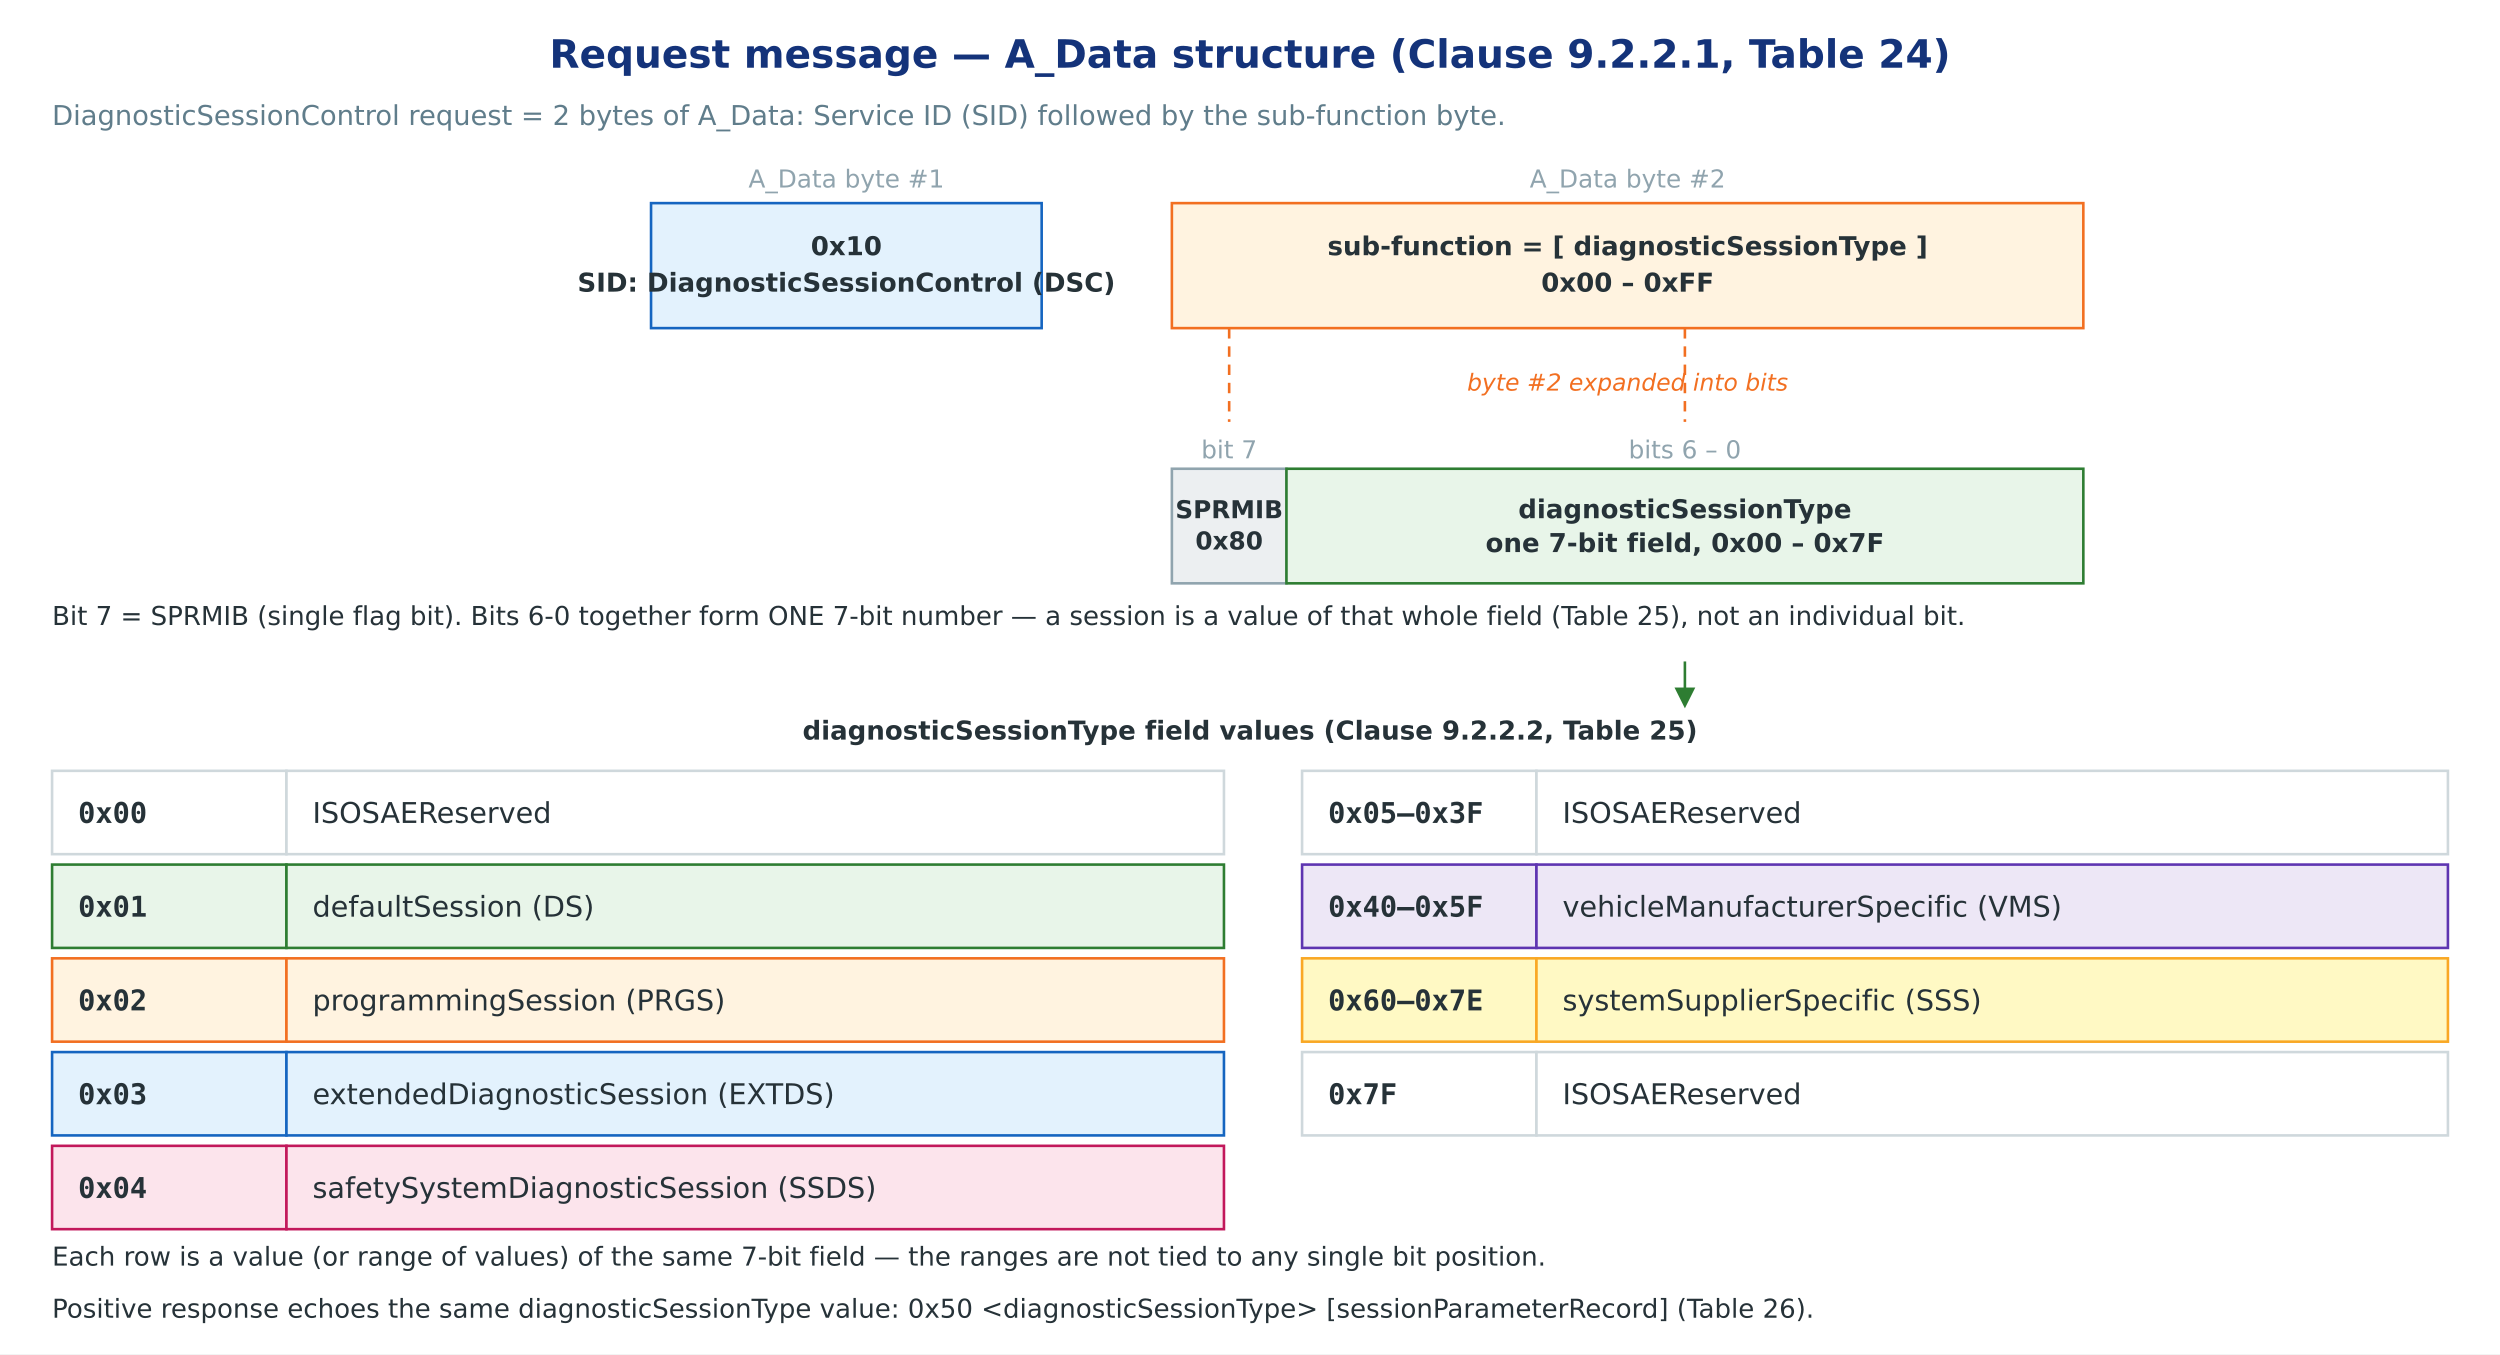
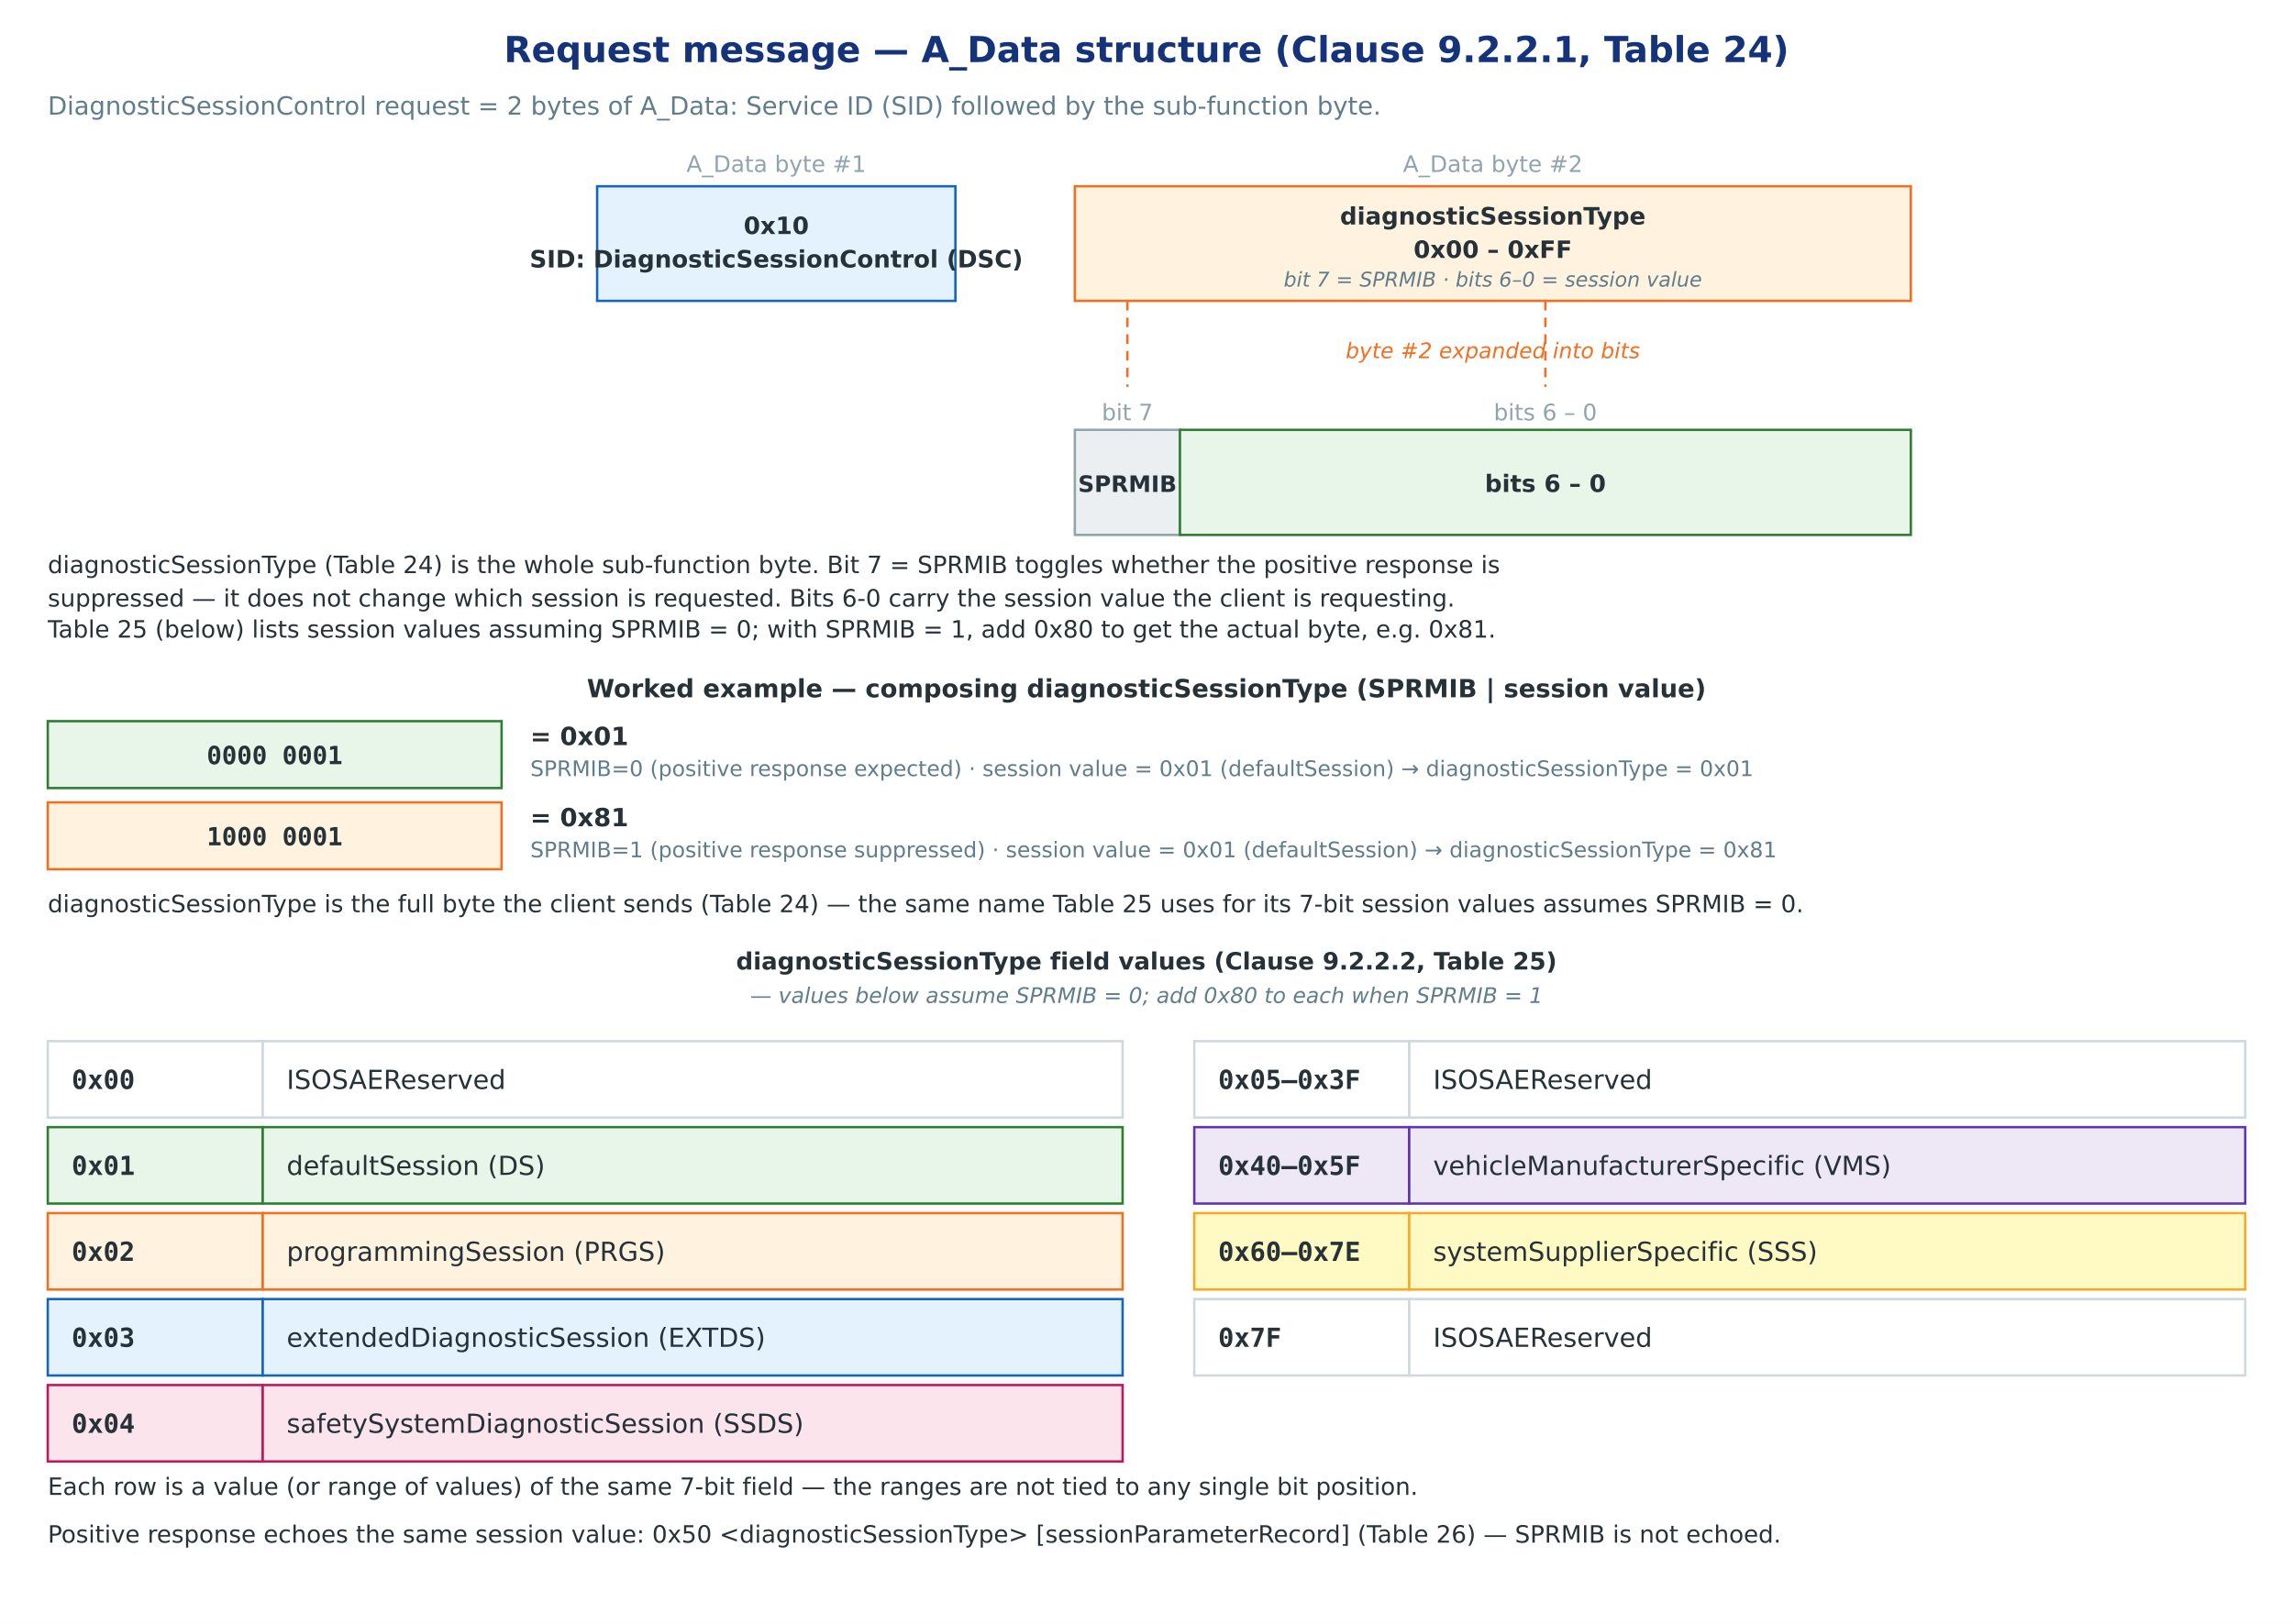
- <svg xmlns="http://www.w3.org/2000/svg" viewBox="0 0 960 520" font-family="DejaVu Sans, Verdana, sans-serif">
-   <rect x="0" y="0" width="960" height="520" fill="#ffffff" />
+ <svg xmlns="http://www.w3.org/2000/svg" viewBox="0 0 960 680" font-family="DejaVu Sans, Verdana, sans-serif">
+   <rect x="0" y="0" width="960" height="680" fill="#ffffff" />
  <text x="480" y="26" text-anchor="middle" font-size="15" font-weight="bold" fill="#14337a">Request message — A_Data structure (Clause 9.2.2.1, Table 24)</text>
  <text x="20" y="48" font-size="10.5" fill="#607d8b">DiagnosticSessionControl request = 2 bytes of A_Data: Service ID (SID) followed by the sub-function byte.</text>
  <text x="325" y="72" text-anchor="middle" font-size="9.5" fill="#90a4ae">A_Data byte #1</text>
  <text x="625" y="72" text-anchor="middle" font-size="9.5" fill="#90a4ae">A_Data byte #2</text>
  <rect x="250" y="78" width="150" height="48" fill="#e3f2fd" stroke="#1565c0" />
  <text x="325" y="98" text-anchor="middle" font-size="10" font-weight="bold" fill="#263238">0x10</text>
  <text x="325" y="112" text-anchor="middle" font-size="10" font-weight="bold" fill="#263238">SID: DiagnosticSessionControl (DSC)</text>
  <rect x="450" y="78" width="350" height="48" fill="#fff3e0" stroke="#f26f21" />
-   <text x="625" y="98" text-anchor="middle" font-size="10" font-weight="bold" fill="#263238">sub-function = [ diagnosticSessionType ]</text>
-   <text x="625" y="112" text-anchor="middle" font-size="10" font-weight="bold" fill="#263238">0x00 – 0xFF</text>
+   <text x="625" y="94" text-anchor="middle" font-size="10" font-weight="bold" fill="#263238">diagnosticSessionType</text>
+   <text x="625" y="108" text-anchor="middle" font-size="10" font-weight="bold" fill="#263238">0x00 – 0xFF</text>
+   <text x="625" y="120" text-anchor="middle" font-size="8.5" font-style="italic" fill="#607d8b">bit 7 = SPRMIB · bits 6–0 = session value</text>
  <line x1="472" y1="126" x2="472" y2="162" stroke="#f26f21" stroke-dasharray="4,3" />
  <line x1="647" y1="126" x2="647" y2="162" stroke="#f26f21" stroke-dasharray="4,3" />
  <text x="625" y="150" text-anchor="middle" font-size="9" font-style="italic" fill="#f26f21">byte #2 expanded into bits</text>
  <text x="472" y="176" text-anchor="middle" font-size="9.5" fill="#90a4ae">bit 7</text>
  <text x="647" y="176" text-anchor="middle" font-size="9.5" fill="#90a4ae">bits 6 – 0</text>
  <rect x="450" y="180" width="44" height="44" fill="#eceff1" stroke="#90a4ae" />
-   <text x="472" y="199" text-anchor="middle" font-size="9.5" font-weight="bold" fill="#263238">SPRMIB</text>
-   <text x="472" y="211" text-anchor="middle" font-size="9.5" font-weight="bold" fill="#263238">0x80</text>
+   <text x="472" y="206" text-anchor="middle" font-size="9.5" font-weight="bold" fill="#263238">SPRMIB</text>
  <rect x="494" y="180" width="306" height="44" fill="#e8f5e9" stroke="#2e7d32" />
-   <text x="647" y="199" text-anchor="middle" font-size="10" font-weight="bold" fill="#263238">diagnosticSessionType</text>
-   <text x="647" y="212" text-anchor="middle" font-size="10" font-weight="bold" fill="#263238">one 7-bit field, 0x00 – 0x7F</text>
-   <text x="20" y="240" font-size="10" fill="#263238">Bit 7 = SPRMIB (single flag bit). Bits 6-0 together form ONE 7-bit number — a session is a value of that whole field (Table 25), not an individual bit.</text>
-   <line x1="647" y1="254" x2="647" y2="268" stroke="#2e7d32" marker-end="url(#arrow)" />
-   <defs>
-     <marker id="arrow" markerWidth="8" markerHeight="8" refX="4" refY="4" orient="auto">
-       <path d="M0,0 L8,4 L0,8 Z" fill="#2e7d32" />
-     </marker>
-   </defs>
-   <text x="480" y="284" text-anchor="middle" font-size="10" font-weight="bold" fill="#263238">diagnosticSessionType field values (Clause 9.2.2.2, Table 25)</text>
-   <rect x="20" y="296" width="90" height="32" fill="#ffffff" stroke="#cfd8dc" />
-   <text x="30" y="316" font-size="11" font-weight="bold" font-family="DejaVu Sans Mono, monospace" fill="#263238">0x00</text>
-   <rect x="110" y="296" width="360" height="32" fill="#ffffff" stroke="#cfd8dc" />
-   <text x="120" y="316" font-size="11" fill="#263238">ISOSAEReserved</text>
-   <rect x="20" y="332" width="90" height="32" fill="#e8f5e9" stroke="#2e7d32" />
-   <text x="30" y="352" font-size="11" font-weight="bold" font-family="DejaVu Sans Mono, monospace" fill="#263238">0x01</text>
-   <rect x="110" y="332" width="360" height="32" fill="#e8f5e9" stroke="#2e7d32" />
-   <text x="120" y="352" font-size="11" fill="#263238">defaultSession (DS)</text>
-   <rect x="20" y="368" width="90" height="32" fill="#fff3e0" stroke="#f26f21" />
-   <text x="30" y="388" font-size="11" font-weight="bold" font-family="DejaVu Sans Mono, monospace" fill="#263238">0x02</text>
-   <rect x="110" y="368" width="360" height="32" fill="#fff3e0" stroke="#f26f21" />
-   <text x="120" y="388" font-size="11" fill="#263238">programmingSession (PRGS)</text>
-   <rect x="20" y="404" width="90" height="32" fill="#e3f2fd" stroke="#1565c0" />
-   <text x="30" y="424" font-size="11" font-weight="bold" font-family="DejaVu Sans Mono, monospace" fill="#263238">0x03</text>
-   <rect x="110" y="404" width="360" height="32" fill="#e3f2fd" stroke="#1565c0" />
-   <text x="120" y="424" font-size="11" fill="#263238">extendedDiagnosticSession (EXTDS)</text>
-   <rect x="20" y="440" width="90" height="32" fill="#fce4ec" stroke="#c2185b" />
-   <text x="30" y="460" font-size="11" font-weight="bold" font-family="DejaVu Sans Mono, monospace" fill="#263238">0x04</text>
-   <rect x="110" y="440" width="360" height="32" fill="#fce4ec" stroke="#c2185b" />
-   <text x="120" y="460" font-size="11" fill="#263238">safetySystemDiagnosticSession (SSDS)</text>
-   <rect x="500" y="296" width="90" height="32" fill="#ffffff" stroke="#cfd8dc" />
-   <text x="510" y="316" font-size="11" font-weight="bold" font-family="DejaVu Sans Mono, monospace" fill="#263238">0x05–0x3F</text>
-   <rect x="590" y="296" width="350" height="32" fill="#ffffff" stroke="#cfd8dc" />
-   <text x="600" y="316" font-size="11" fill="#263238">ISOSAEReserved</text>
-   <rect x="500" y="332" width="90" height="32" fill="#ede7f6" stroke="#5e35b1" />
-   <text x="510" y="352" font-size="11" font-weight="bold" font-family="DejaVu Sans Mono, monospace" fill="#263238">0x40–0x5F</text>
-   <rect x="590" y="332" width="350" height="32" fill="#ede7f6" stroke="#5e35b1" />
-   <text x="600" y="352" font-size="11" fill="#263238">vehicleManufacturerSpecific (VMS)</text>
-   <rect x="500" y="368" width="90" height="32" fill="#fff9c4" stroke="#f9a825" />
-   <text x="510" y="388" font-size="11" font-weight="bold" font-family="DejaVu Sans Mono, monospace" fill="#263238">0x60–0x7E</text>
-   <rect x="590" y="368" width="350" height="32" fill="#fff9c4" stroke="#f9a825" />
-   <text x="600" y="388" font-size="11" fill="#263238">systemSupplierSpecific (SSS)</text>
-   <rect x="500" y="404" width="90" height="32" fill="#ffffff" stroke="#cfd8dc" />
-   <text x="510" y="424" font-size="11" font-weight="bold" font-family="DejaVu Sans Mono, monospace" fill="#263238">0x7F</text>
-   <rect x="590" y="404" width="350" height="32" fill="#ffffff" stroke="#cfd8dc" />
-   <text x="600" y="424" font-size="11" fill="#263238">ISOSAEReserved</text>
-   <text x="20" y="486" font-size="10" fill="#263238">Each row is a value (or range of values) of the same 7-bit field — the ranges are not tied to any single bit position.</text>
-   <text x="20" y="506" font-size="10" fill="#263238">Positive response echoes the same diagnosticSessionType value: 0x50 &lt;diagnosticSessionType&gt; [sessionParameterRecord] (Table 26).</text>
+   <text x="647" y="206" text-anchor="middle" font-size="10" font-weight="bold" fill="#263238">bits 6 – 0</text>
+   <text x="20" y="240" font-size="10" fill="#263238">diagnosticSessionType (Table 24) is the whole sub-function byte. Bit 7 = SPRMIB toggles whether the positive response is</text>
+   <text x="20" y="254" font-size="10" fill="#263238">suppressed — it does not change which session is requested. Bits 6-0 carry the session value the client is requesting.</text>
+   <text x="20" y="267" font-size="10" fill="#263238">Table 25 (below) lists session values assuming SPRMIB = 0; with SPRMIB = 1, add 0x80 to get the actual byte, e.g. 0x81.</text>
+   <text x="480" y="292" text-anchor="middle" font-size="10.5" font-weight="bold" fill="#263238">Worked example — composing diagnosticSessionType (SPRMIB | session value)</text>
+   <rect x="20" y="302" width="190" height="28" fill="#e8f5e9" stroke="#2e7d32" />
+   <text x="115" y="320" text-anchor="middle" font-size="10.5" font-weight="bold" font-family="DejaVu Sans Mono, Consolas, monospace" fill="#263238">0000 0001</text>
+   <text x="222" y="312" font-size="10.5" font-weight="bold" fill="#263238">= 0x01</text>
+   <text x="222" y="325" font-size="9" fill="#607d8b">SPRMIB=0 (positive response expected) · session value = 0x01 (defaultSession) → diagnosticSessionType = 0x01</text>
+   <rect x="20" y="336" width="190" height="28" fill="#fff3e0" stroke="#f26f21" />
+   <text x="115" y="354" text-anchor="middle" font-size="10.5" font-weight="bold" font-family="DejaVu Sans Mono, Consolas, monospace" fill="#263238">1000 0001</text>
+   <text x="222" y="346" font-size="10.5" font-weight="bold" fill="#263238">= 0x81</text>
+   <text x="222" y="359" font-size="9" fill="#607d8b">SPRMIB=1 (positive response suppressed) · session value = 0x01 (defaultSession) → diagnosticSessionType = 0x81</text>
+   <text x="20" y="382" font-size="10" fill="#263238">diagnosticSessionType is the full byte the client sends (Table 24) — the same name Table 25 uses for its 7-bit session values assumes SPRMIB = 0.</text>
+   <text x="480" y="406" text-anchor="middle" font-size="10" font-weight="bold" fill="#263238">diagnosticSessionType field values (Clause 9.2.2.2, Table 25)</text>
+   <text x="480" y="420" text-anchor="middle" font-size="9" font-style="italic" fill="#607d8b">— values below assume SPRMIB = 0; add 0x80 to each when SPRMIB = 1</text>
+   <rect x="20" y="436" width="90" height="32" fill="#ffffff" stroke="#cfd8dc" />
+   <text x="30" y="456" font-size="11" font-weight="bold" font-family="DejaVu Sans Mono, monospace" fill="#263238">0x00</text>
+   <rect x="110" y="436" width="360" height="32" fill="#ffffff" stroke="#cfd8dc" />
+   <text x="120" y="456" font-size="11" fill="#263238">ISOSAEReserved</text>
+   <rect x="20" y="472" width="90" height="32" fill="#e8f5e9" stroke="#2e7d32" />
+   <text x="30" y="492" font-size="11" font-weight="bold" font-family="DejaVu Sans Mono, monospace" fill="#263238">0x01</text>
+   <rect x="110" y="472" width="360" height="32" fill="#e8f5e9" stroke="#2e7d32" />
+   <text x="120" y="492" font-size="11" fill="#263238">defaultSession (DS)</text>
+   <rect x="20" y="508" width="90" height="32" fill="#fff3e0" stroke="#f26f21" />
+   <text x="30" y="528" font-size="11" font-weight="bold" font-family="DejaVu Sans Mono, monospace" fill="#263238">0x02</text>
+   <rect x="110" y="508" width="360" height="32" fill="#fff3e0" stroke="#f26f21" />
+   <text x="120" y="528" font-size="11" fill="#263238">programmingSession (PRGS)</text>
+   <rect x="20" y="544" width="90" height="32" fill="#e3f2fd" stroke="#1565c0" />
+   <text x="30" y="564" font-size="11" font-weight="bold" font-family="DejaVu Sans Mono, monospace" fill="#263238">0x03</text>
+   <rect x="110" y="544" width="360" height="32" fill="#e3f2fd" stroke="#1565c0" />
+   <text x="120" y="564" font-size="11" fill="#263238">extendedDiagnosticSession (EXTDS)</text>
+   <rect x="20" y="580" width="90" height="32" fill="#fce4ec" stroke="#c2185b" />
+   <text x="30" y="600" font-size="11" font-weight="bold" font-family="DejaVu Sans Mono, monospace" fill="#263238">0x04</text>
+   <rect x="110" y="580" width="360" height="32" fill="#fce4ec" stroke="#c2185b" />
+   <text x="120" y="600" font-size="11" fill="#263238">safetySystemDiagnosticSession (SSDS)</text>
+   <rect x="500" y="436" width="90" height="32" fill="#ffffff" stroke="#cfd8dc" />
+   <text x="510" y="456" font-size="11" font-weight="bold" font-family="DejaVu Sans Mono, monospace" fill="#263238">0x05–0x3F</text>
+   <rect x="590" y="436" width="350" height="32" fill="#ffffff" stroke="#cfd8dc" />
+   <text x="600" y="456" font-size="11" fill="#263238">ISOSAEReserved</text>
+   <rect x="500" y="472" width="90" height="32" fill="#ede7f6" stroke="#5e35b1" />
+   <text x="510" y="492" font-size="11" font-weight="bold" font-family="DejaVu Sans Mono, monospace" fill="#263238">0x40–0x5F</text>
+   <rect x="590" y="472" width="350" height="32" fill="#ede7f6" stroke="#5e35b1" />
+   <text x="600" y="492" font-size="11" fill="#263238">vehicleManufacturerSpecific (VMS)</text>
+   <rect x="500" y="508" width="90" height="32" fill="#fff9c4" stroke="#f9a825" />
+   <text x="510" y="528" font-size="11" font-weight="bold" font-family="DejaVu Sans Mono, monospace" fill="#263238">0x60–0x7E</text>
+   <rect x="590" y="508" width="350" height="32" fill="#fff9c4" stroke="#f9a825" />
+   <text x="600" y="528" font-size="11" fill="#263238">systemSupplierSpecific (SSS)</text>
+   <rect x="500" y="544" width="90" height="32" fill="#ffffff" stroke="#cfd8dc" />
+   <text x="510" y="564" font-size="11" font-weight="bold" font-family="DejaVu Sans Mono, monospace" fill="#263238">0x7F</text>
+   <rect x="590" y="544" width="350" height="32" fill="#ffffff" stroke="#cfd8dc" />
+   <text x="600" y="564" font-size="11" fill="#263238">ISOSAEReserved</text>
+   <text x="20" y="626" font-size="10" fill="#263238">Each row is a value (or range of values) of the same 7-bit field — the ranges are not tied to any single bit position.</text>
+   <text x="20" y="646" font-size="10" fill="#263238">Positive response echoes the same session value: 0x50 &lt;diagnosticSessionType&gt; [sessionParameterRecord] (Table 26) — SPRMIB is not echoed.</text>
</svg>
